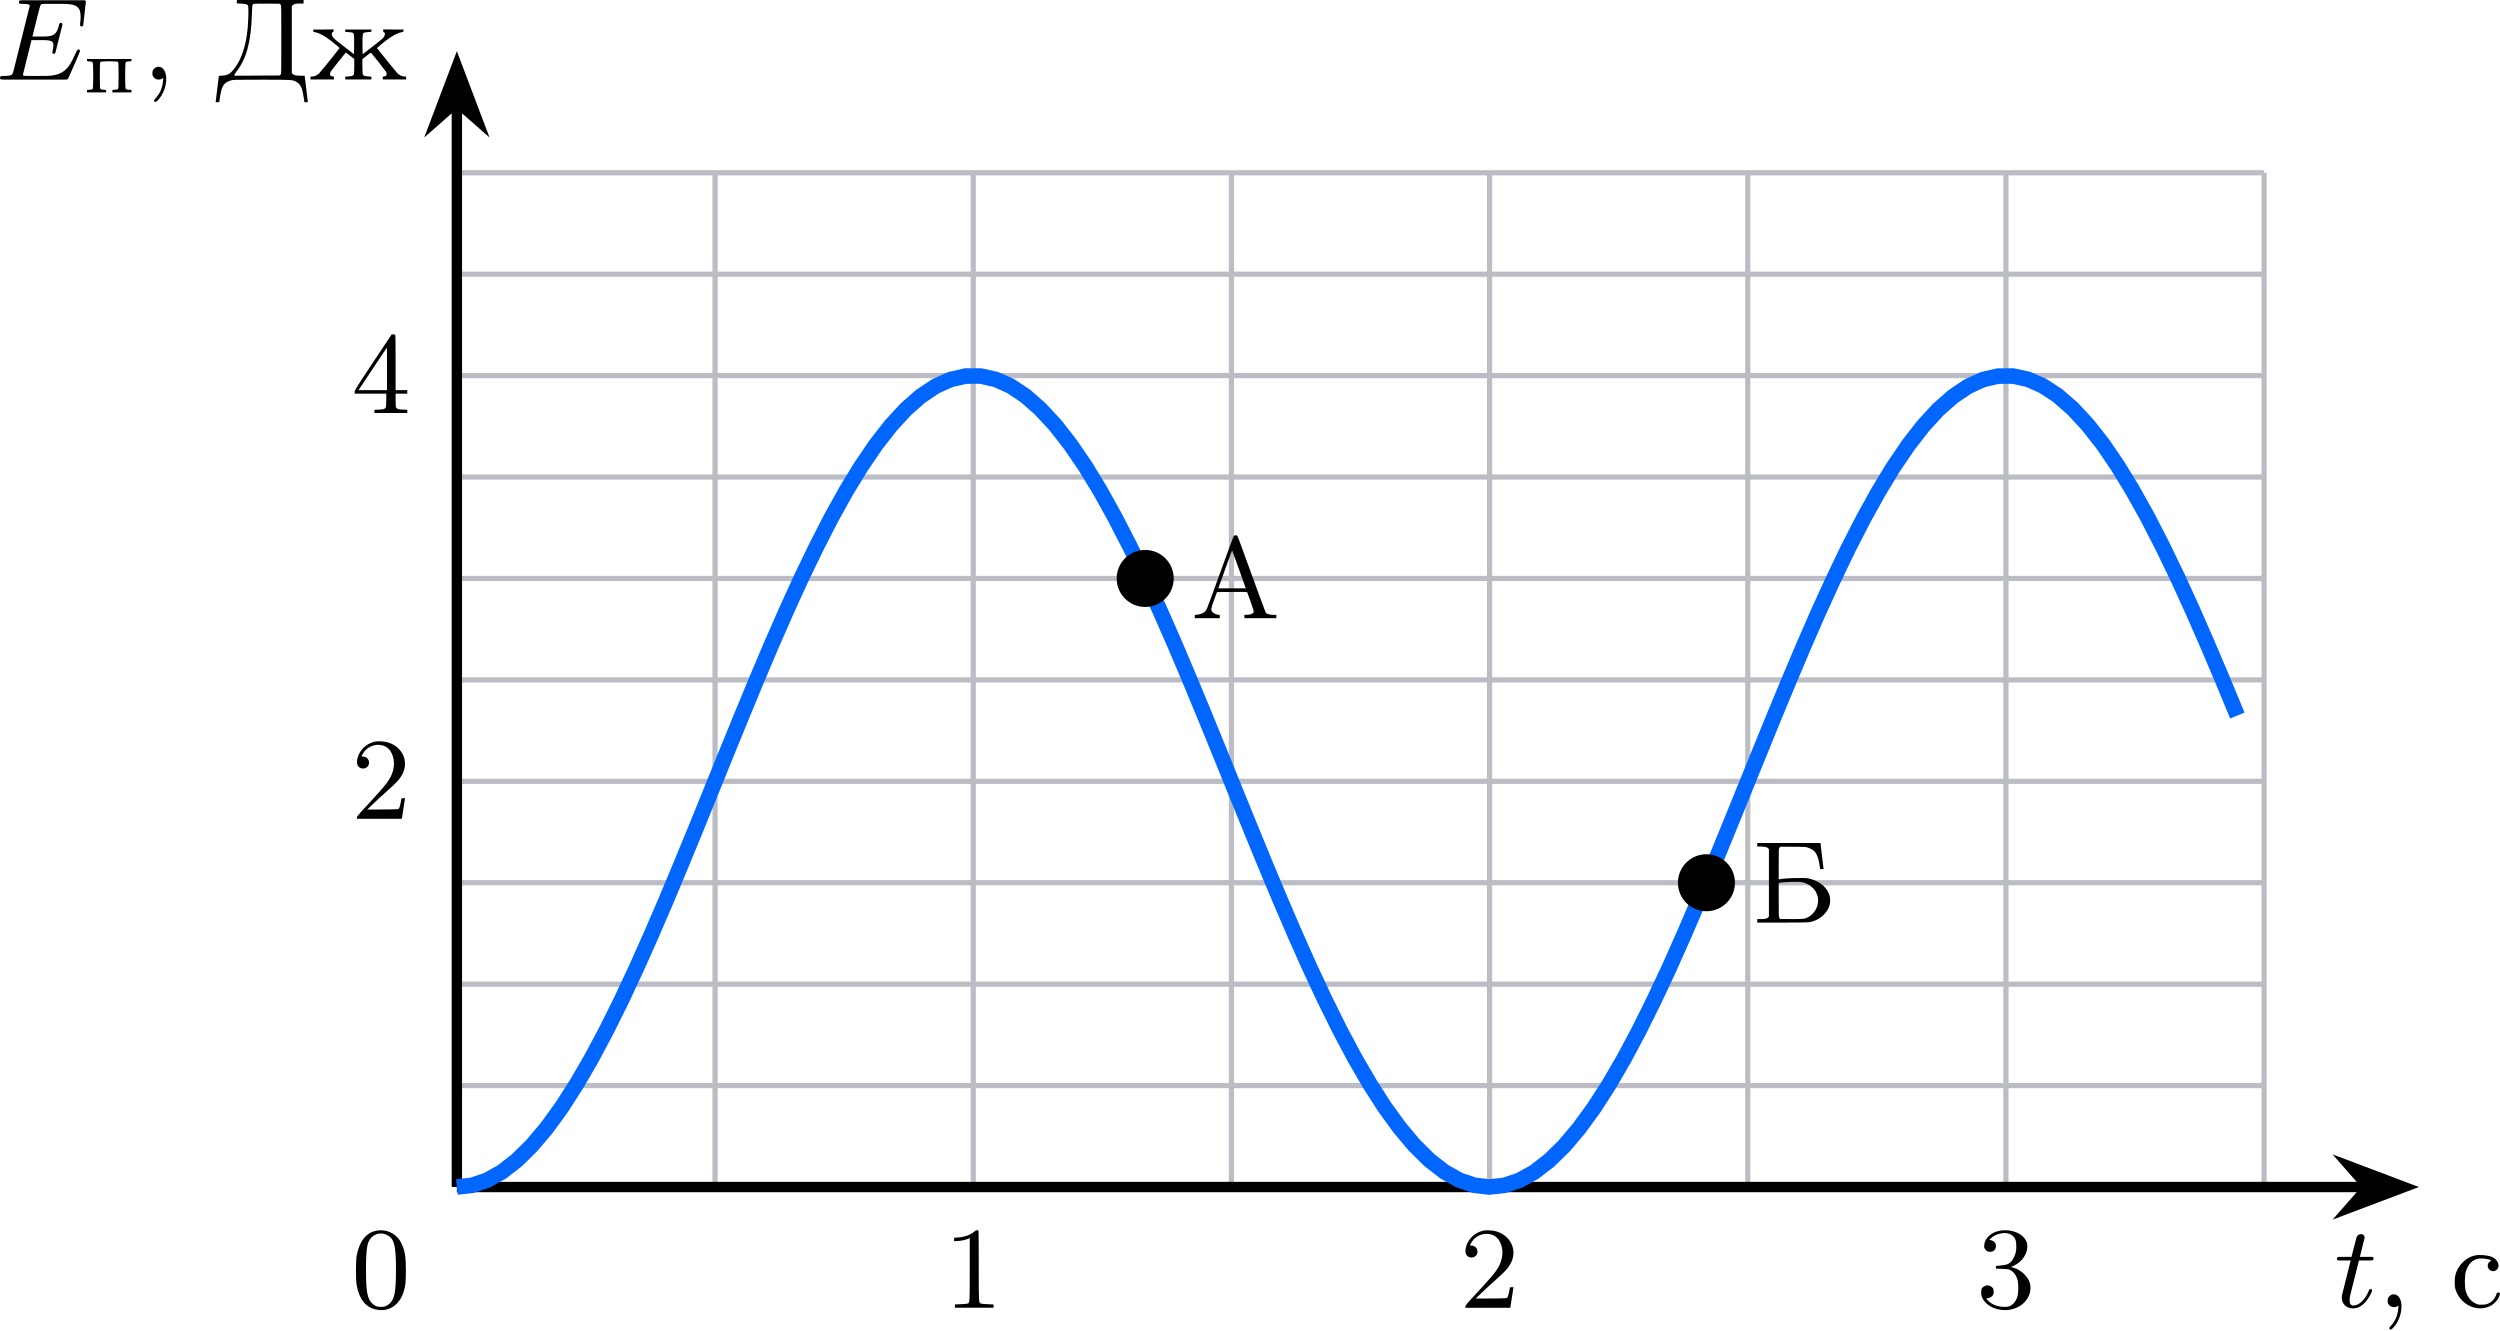
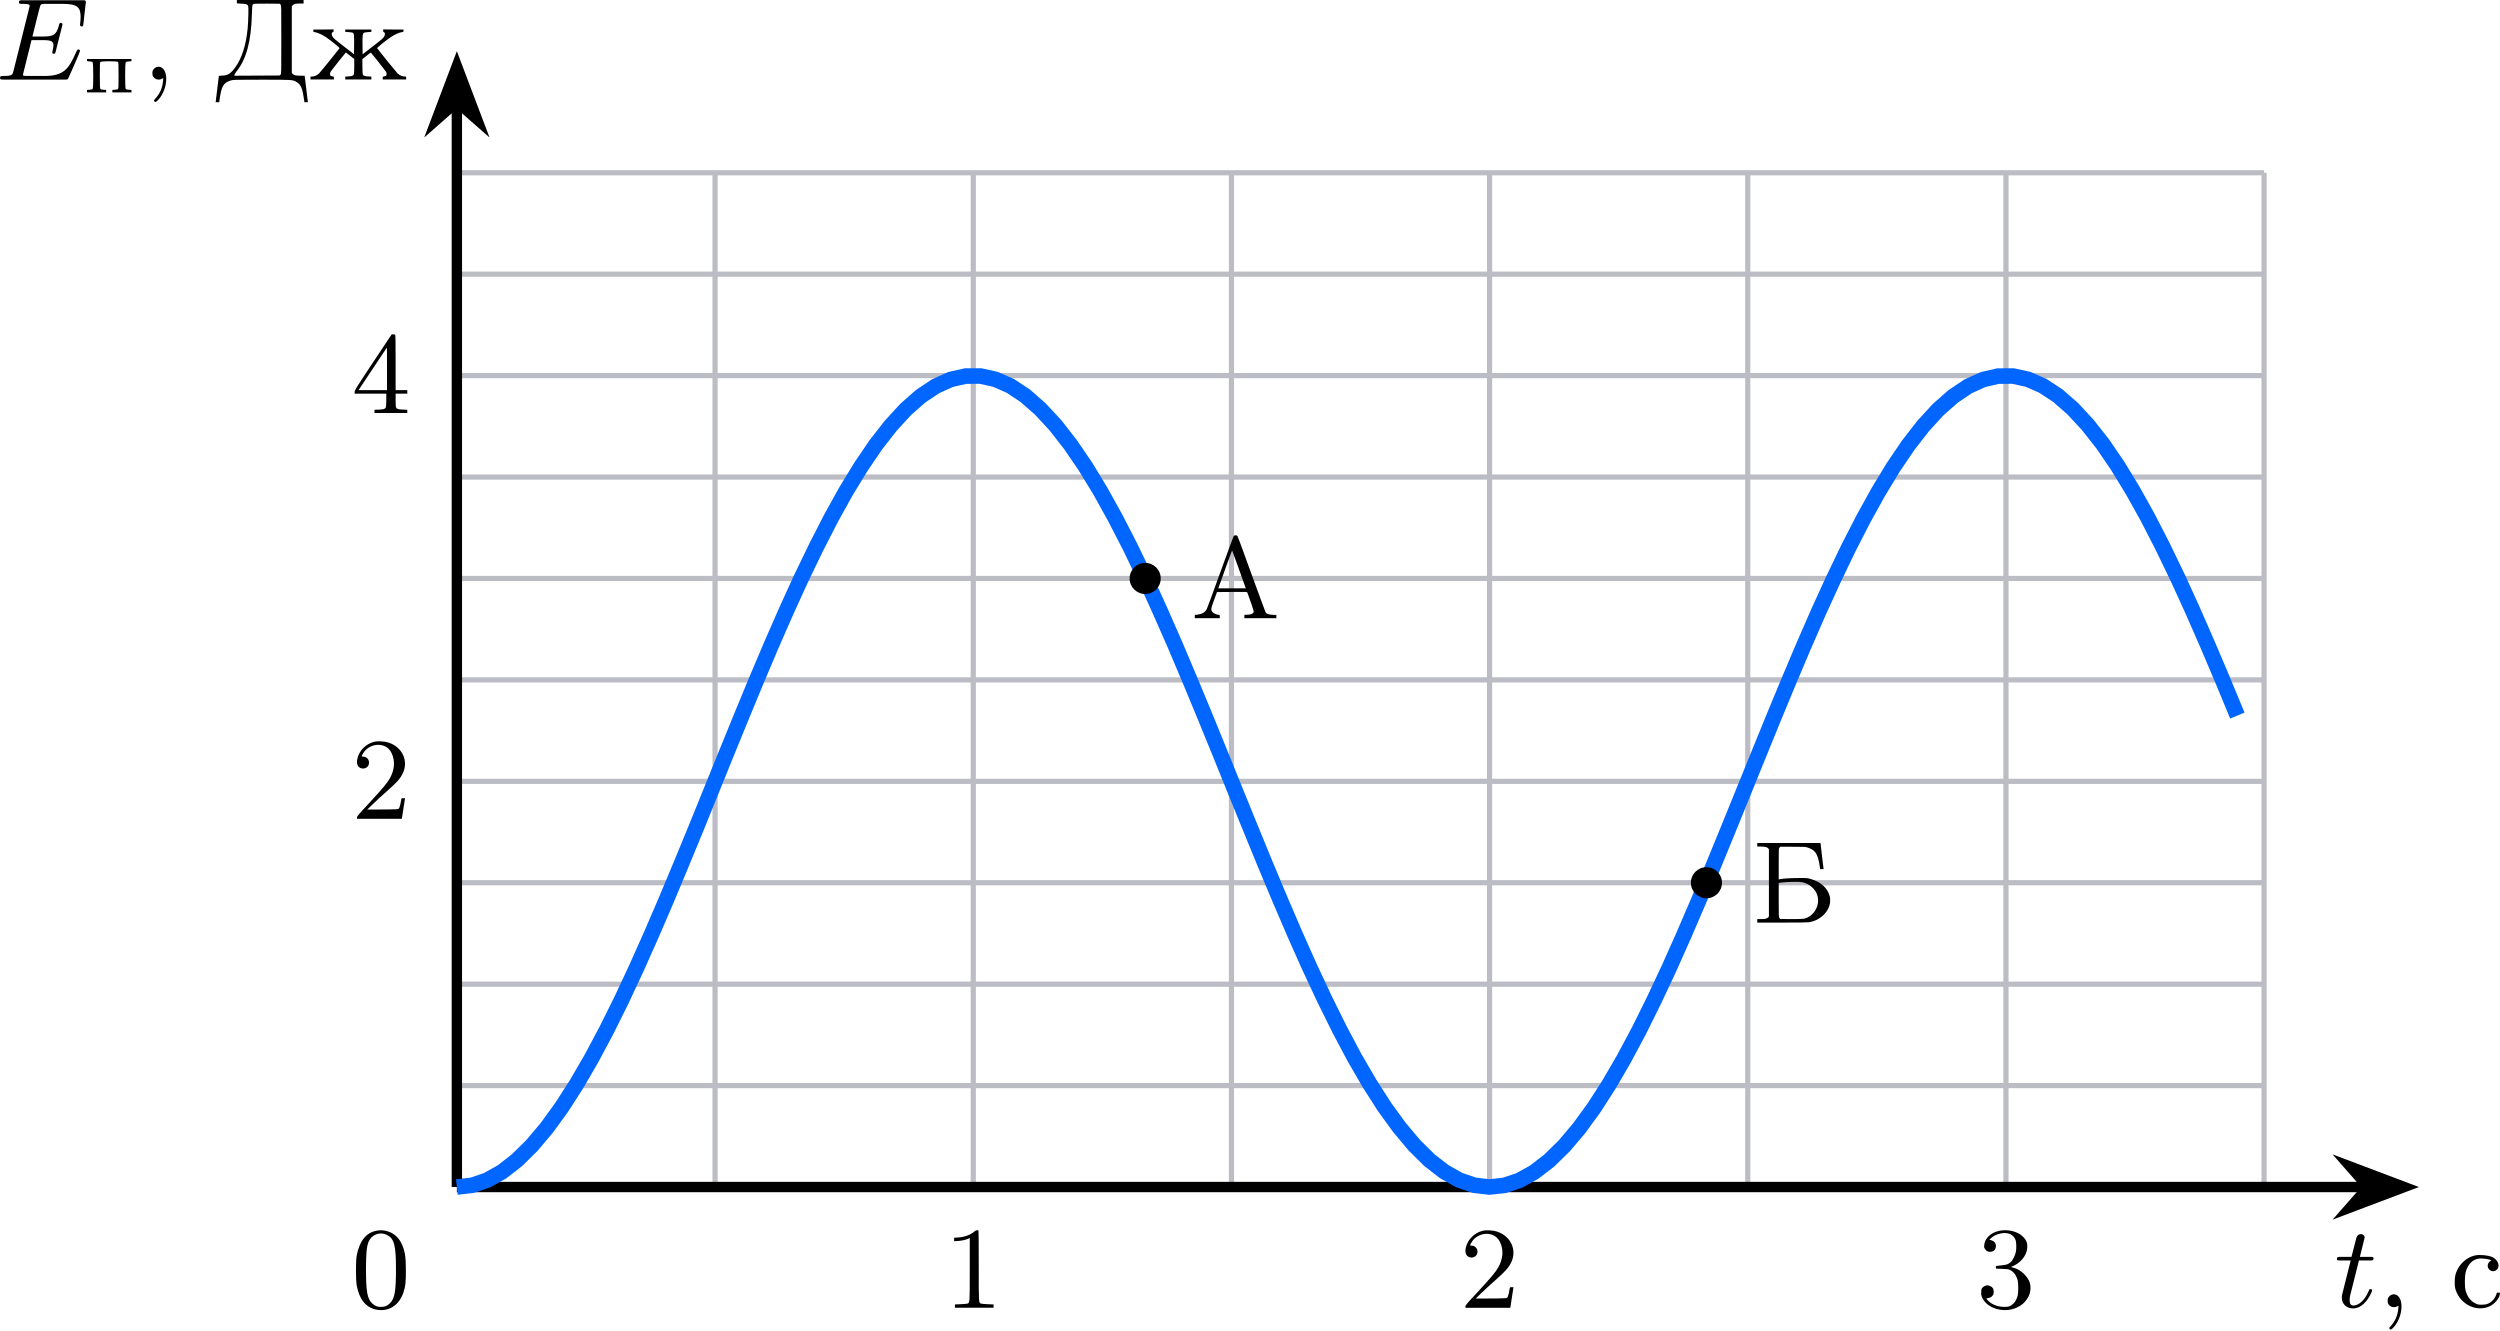
<svg xmlns="http://www.w3.org/2000/svg" xmlns:xlink="http://www.w3.org/1999/xlink" version="1.1" width="249.788pt" height="132.889pt" viewBox="-66.294 -66.677 192.145 102.222">
  <defs>
    <path id="g0-239" d="M.299-2.493C.299-2.403 .299-2.403 .496-2.391C.646-2.379 .705-2.367 .735-2.319C.795-2.242 .795-.365 .735-.281C.705-.239 .646-.221 .496-.215L.299-.197V-.108V-.012H1.034H1.769V-.108V-.197L1.566-.215C1.417-.221 1.357-.239 1.327-.281C1.297-.329 1.285-.532 1.285-1.321C1.285-2.176 1.291-2.307 1.333-2.349C1.405-2.421 2.612-2.421 2.678-2.349C2.72-2.307 2.726-2.176 2.726-1.321C2.726-.532 2.72-.329 2.684-.281C2.654-.239 2.594-.221 2.445-.215L2.248-.197V-.108V-.012H2.983H3.718V-.108V-.197L3.521-.215C3.365-.221 3.312-.239 3.276-.281C3.216-.365 3.216-2.242 3.276-2.319C3.312-2.367 3.365-2.379 3.521-2.391C3.712-2.403 3.718-2.403 3.718-2.493V-2.576H2.008H.299Z" />
    <path id="g2-44" d="M1.058-.941C1.004-.924 .924-.852 .879-.789C.807-.69 .789-.646 .789-.493C.789-.332 .807-.287 .879-.188C1.022 0 1.282 .054 1.506-.054L1.623-.117L1.605 .108C1.56 .637 1.372 1.076 1.013 1.462C.915 1.569 .897 1.596 .924 1.65C.986 1.757 1.04 1.748 1.184 1.614C1.677 1.13 1.955 .251 1.82-.395C1.722-.861 1.399-1.094 1.058-.941Z" />
    <path id="g2-48" d="M1.901-5.918C1.121-5.756 .619-5.084 .421-3.99C.35-3.569 .35-2.17 .421-1.748C.61-.672 1.121-.027 1.91 .134C2.86 .332 3.676-.17 4.017-1.184C4.178-1.668 4.205-1.955 4.205-2.878C4.205-3.981 4.125-4.438 3.829-5.021C3.461-5.73 2.681-6.088 1.901-5.918ZM2.744-5.604C3.309-5.326 3.443-4.815 3.443-2.968C3.443-1.255 3.344-.699 2.968-.341C2.744-.134 2.582-.072 2.286-.072C2-.072 1.838-.134 1.614-.341C1.237-.699 1.139-1.255 1.139-2.968C1.139-4.178 1.193-4.743 1.345-5.093C1.587-5.64 2.206-5.873 2.744-5.604Z" />
    <path id="g2-49" d="M2.376-5.855C2.107-5.613 1.614-5.434 1.13-5.407L.834-5.389V-5.254V-5.12L1.13-5.138C1.417-5.156 1.784-5.236 1.946-5.326L2.035-5.371V-2.95C2.035-.287 2.044-.395 1.847-.323C1.793-.305 1.56-.287 1.327-.278L.897-.26V-.134V-.009H2.376H3.865V-.134V-.26L3.434-.278C3.201-.287 2.968-.305 2.914-.323C2.717-.395 2.726-.26 2.726-3.201C2.726-4.671 2.717-5.891 2.708-5.918C2.672-6.007 2.511-5.972 2.376-5.855Z" />
    <path id="g2-50" d="M1.757-5.918C1.148-5.765 .646-5.272 .493-4.689C.43-4.456 .43-4.232 .502-4.107C.664-3.784 1.157-3.784 1.327-4.107C1.47-4.411 1.273-4.77 .941-4.779C.87-4.779 .807-4.788 .807-4.806C.807-4.815 .834-4.896 .879-4.967C1.148-5.505 1.811-5.801 2.385-5.649C2.717-5.568 2.968-5.353 3.12-5.021C3.389-4.447 3.335-3.757 2.977-3.12C2.771-2.753 2.448-2.367 1.399-1.228C.529-.296 .448-.197 .448-.099V0H2.17H3.891L3.909-.09C3.918-.143 3.963-.457 4.017-.789C4.062-1.121 4.116-1.435 4.125-1.488L4.142-1.587H3.999C3.873-1.587 3.865-1.587 3.847-1.47C3.802-1.175 3.748-.959 3.703-.861C3.658-.753 3.658-.753 3.425-.735C3.3-.726 2.753-.717 2.215-.717H1.237L1.695-1.157C1.937-1.39 2.394-1.82 2.708-2.089C3.524-2.815 3.739-3.049 3.954-3.47C4.438-4.429 3.936-5.523 2.86-5.864C2.555-5.963 2.026-5.99 1.757-5.918Z" />
    <path id="g2-51" d="M1.784-5.918C1.139-5.783 .672-5.335 .637-4.824C.619-4.654 .628-4.618 .69-4.528C.807-4.358 .906-4.304 1.085-4.304C1.354-4.304 1.533-4.483 1.533-4.752C1.533-4.985 1.417-5.12 1.157-5.2L1.031-5.236L1.166-5.362C1.327-5.523 1.587-5.649 1.883-5.712C2.439-5.837 2.896-5.64 3.049-5.2C3.111-5.012 3.12-4.501 3.058-4.259C2.995-4.008 2.833-3.676 2.699-3.542C2.502-3.353 2.367-3.3 1.955-3.264C1.757-3.246 1.587-3.228 1.56-3.219S1.524-3.165 1.533-3.111L1.542-3.013L2.008-2.995C2.412-2.986 2.484-2.968 2.609-2.914C2.905-2.771 3.111-2.484 3.21-2.098C3.264-1.874 3.264-1.175 3.21-.959C3.111-.565 2.914-.287 2.618-.143C2.484-.081 2.43-.072 2.152-.072C1.775-.081 1.462-.17 1.175-.35C1.022-.448 .807-.664 .807-.717C.807-.726 .87-.744 .941-.753C1.094-.771 1.201-.834 1.3-.968C1.39-1.094 1.39-1.381 1.291-1.524C1.21-1.632 1.013-1.731 .879-1.731S.556-1.632 .475-1.524C.412-1.435 .403-1.39 .403-1.175C.403-.968 .412-.915 .502-.735C.906 .081 2.206 .43 3.156-.027C3.488-.179 3.73-.386 3.909-.655C4.089-.915 4.16-1.13 4.187-1.417C4.223-1.865 4.071-2.224 3.703-2.591C3.443-2.851 3.165-3.013 2.851-3.093L2.69-3.138L2.959-3.264C3.578-3.569 3.99-4.214 3.945-4.797C3.927-5.057 3.838-5.245 3.622-5.461C3.219-5.873 2.448-6.061 1.784-5.918Z" />
    <path id="g2-52" d="M1.686-3.909C.341-1.883 .269-1.757 .269-1.632V-1.497H1.479H2.699V-1.004C2.699-.708 2.681-.475 2.663-.439C2.609-.323 2.502-.287 2.134-.269L1.793-.26V-.134V-.009H3.058H4.313V-.134V-.26L3.981-.269C3.613-.287 3.497-.323 3.452-.439C3.425-.475 3.416-.708 3.416-1.004V-1.497H3.865H4.313V-1.632V-1.766H3.865H3.416V-3.873C3.416-5.478 3.407-5.99 3.38-6.016C3.362-6.043 3.291-6.052 3.228-6.052H3.111ZM2.753-3.398V-1.766H1.659H.565L1.65-3.398C2.251-4.304 2.744-5.039 2.744-5.039C2.753-5.039 2.753-4.304 2.753-3.398Z" />
    <path id="g2-192" d="M3.291-6.33C3.264-6.303 2.806-5.048 2.26-3.551C1.722-2.053 1.246-.762 1.21-.699C1.067-.448 .825-.314 .466-.278L.296-.26V-.134V-.009H1.255H2.215V-.134C2.215-.251 2.206-.269 2.143-.269C2-.269 1.775-.359 1.677-.457C1.515-.628 1.515-.699 1.775-1.408L2-2.017L3.156-2.026C4.232-2.035 4.313-2.035 4.331-1.982C4.483-1.587 4.824-.601 4.824-.529C4.824-.368 4.609-.269 4.25-.269H4.107V-.134V-.009H5.335H6.563V-.134V-.26L6.267-.269C5.936-.296 5.828-.332 5.738-.457C5.712-.511 5.218-1.838 4.645-3.416C4.08-4.994 3.596-6.303 3.569-6.33C3.542-6.366 3.488-6.384 3.434-6.384S3.318-6.366 3.291-6.33ZM3.712-3.712L4.214-2.304H3.156H2.098L2.143-2.421C2.564-3.604 3.067-4.994 3.111-5.093C3.147-5.2 3.165-5.218 3.183-5.165C3.192-5.138 3.434-4.483 3.712-3.712Z" />
    <path id="g2-193" d="M.386-5.981V-5.846H.619C.977-5.837 1.139-5.81 1.219-5.712L1.282-5.631V-3.058V-.475L1.219-.395C1.139-.305 .977-.269 .619-.269H.386V-.134V0H2.268C3.434 0 4.223-.009 4.349-.027C4.806-.099 5.174-.287 5.505-.61C6.052-1.157 6.151-1.892 5.738-2.511C5.469-2.914 5.03-3.201 4.456-3.362C4.232-3.425 4.142-3.434 3.551-3.425C2.977-3.425 2.385-3.389 2.116-3.335L2.035-3.318V-4.501C2.035-5.622 2.035-5.694 2.089-5.756L2.152-5.828H3.102C4.008-5.828 4.071-5.828 4.268-5.765C4.519-5.685 4.725-5.559 4.833-5.416C5.012-5.192 5.129-4.806 5.2-4.25L5.218-4.107H5.353H5.487L5.469-4.232C5.461-4.304 5.416-4.698 5.362-5.111C5.317-5.523 5.272-5.918 5.263-5.99L5.245-6.115H2.815H.386ZM3.847-3.102C4.429-2.977 4.914-2.529 5.03-2C5.2-1.264 4.698-.448 3.963-.296C3.873-.278 3.488-.269 2.986-.269L2.152-.278L2.089-.35C2.035-.421 2.035-.484 2.035-1.739V-3.049L2.206-3.075C2.771-3.138 3.587-3.156 3.847-3.102Z" />
    <path id="g2-196" d="M1.65-5.981V-5.855L1.982-5.837C2.367-5.819 2.466-5.783 2.52-5.658C2.555-5.559 2.537-4.6 2.484-3.981C2.367-2.663 2.026-1.614 1.497-.897C1.166-.457 .959-.323 .529-.305L.269-.287L.251-.161C.242-.099 .197 .296 .143 .717C.099 1.139 .045 1.542 .036 1.605L.018 1.739H.152H.296L.314 1.596C.457 .52 .61 .251 1.148 .081C1.363 .009 1.372 .009 3.533 .009C5.918 .009 5.954 .009 6.241 .188C6.572 .386 6.698 .681 6.823 1.596L6.841 1.739H6.976H7.11L7.092 1.605C7.083 1.542 7.039 1.139 6.985 .717C6.94 .296 6.886-.099 6.877-.17L6.859-.296H6.59C6.187-.296 6.025-.332 5.945-.43L5.873-.511V-3.067V-5.631L5.945-5.712C6.025-5.81 6.178-5.846 6.528-5.846H6.779V-5.981V-6.115H4.214H1.65ZM5.012-5.756C5.066-5.694 5.066-5.604 5.066-3.067C5.066-.538 5.066-.448 5.012-.386L4.949-.314L3.21-.305L1.462-.296V-.359C1.462-.395 1.533-.502 1.614-.61C2.385-1.587 2.744-2.905 2.806-5.021C2.815-5.371 2.833-5.685 2.851-5.721C2.86-5.756 2.905-5.801 2.941-5.819C2.977-5.828 3.434-5.837 3.981-5.837L4.949-5.828Z" />
    <path id="g2-230" d="M.359-3.757C.359-3.667 .359-3.658 .502-3.64C.672-3.622 1.058-3.443 1.327-3.264C1.722-2.995 2.394-2.448 2.376-2.412C2.295-2.286 .915-.583 .798-.466C.646-.323 .448-.233 .242-.233C.152-.233 .143-.233 .143-.126V-.009H1.049H1.946V-.117C1.946-.224 1.937-.233 1.838-.242C1.775-.251 1.713-.278 1.686-.296C1.632-.341 1.632-.484 1.686-.592C1.739-.69 2.842-2.08 2.86-2.08C2.869-2.071 3.022-1.964 3.192-1.829L3.506-1.578V-1.031C3.506-.726 3.497-.448 3.479-.403C3.434-.296 3.344-.26 3.067-.242L2.815-.224V-.117V-.009H3.82H4.824V-.117V-.224L4.573-.242C4.295-.26 4.205-.296 4.16-.403C4.151-.448 4.133-.726 4.133-1.031V-1.578L4.456-1.829C4.627-1.973 4.779-2.08 4.788-2.071C4.815-2.062 5.918-.664 5.954-.592C6.007-.484 6.007-.341 5.954-.296C5.927-.278 5.864-.251 5.801-.242C5.703-.233 5.694-.224 5.694-.117V-.009H6.599H7.496V-.126C7.496-.233 7.487-.233 7.397-.233C7.2-.233 6.994-.323 6.841-.466C6.725-.583 5.344-2.286 5.263-2.412C5.245-2.448 5.918-2.995 6.321-3.264C6.581-3.443 6.967-3.622 7.137-3.64C7.281-3.658 7.29-3.667 7.29-3.757V-3.847H6.51L5.73-3.856V-3.757C5.73-3.685 5.738-3.658 5.783-3.64C5.882-3.613 5.891-3.479 5.819-3.335C5.73-3.174 5.703-3.147 4.869-2.502L4.151-1.946L4.142-2.672C4.133-3.434 4.151-3.542 4.268-3.604C4.295-3.622 4.438-3.64 4.573-3.649L4.824-3.667V-3.757V-3.847H3.82H2.815V-3.757V-3.667L3.067-3.649C3.201-3.64 3.344-3.622 3.38-3.604C3.497-3.542 3.506-3.434 3.497-2.672L3.488-1.946L2.771-2.502C1.937-3.147 1.91-3.174 1.82-3.335C1.748-3.479 1.757-3.613 1.856-3.64C1.901-3.658 1.919-3.685 1.919-3.757V-3.856L1.139-3.847H.359Z" />
    <path id="g2-241" d="M1.865-3.972C1.3-3.847 .798-3.434 .52-2.887C.359-2.555 .314-2.349 .314-1.919C.314-1.587 .323-1.515 .395-1.3C.789-.17 2.017 .395 3.013-.072C3.389-.251 3.775-.717 3.784-1.022C3.793-1.121 3.784-1.121 3.676-1.121C3.56-1.121 3.551-1.121 3.506-.968C3.398-.646 3.147-.377 2.851-.26C2.717-.206 2.618-.197 2.394-.188C2.134-.188 2.089-.197 1.91-.287C1.533-.466 1.282-.798 1.148-1.282C1.067-1.578 1.076-2.385 1.157-2.699C1.246-3.013 1.354-3.21 1.533-3.407C1.722-3.604 1.946-3.712 2.215-3.739C2.439-3.757 2.869-3.703 3.022-3.64L3.129-3.596L3.04-3.533C2.851-3.407 2.789-3.147 2.914-2.959C3.093-2.69 3.461-2.699 3.622-2.977C3.793-3.255 3.578-3.685 3.183-3.856C2.851-3.999 2.224-4.053 1.865-3.972Z" />
    <path id="g1-69" d="M2.815-3.031H3.73C4.367-3.031 4.501-2.923 4.501-2.627C4.501-2.555 4.474-2.367 4.438-2.224C4.42-2.17 4.411-2.125 4.411-2.098C4.411-2.089 4.411-1.982 4.528-1.982C4.636-1.982 4.645-2.044 4.68-2.179L5.156-4.062C5.192-4.187 5.192-4.205 5.192-4.241C5.192-4.313 5.138-4.358 5.066-4.358C4.967-4.358 4.958-4.304 4.914-4.133C4.734-3.425 4.456-3.309 3.739-3.309H2.887C3.022-3.865 3.443-5.568 3.488-5.676C3.542-5.801 3.604-5.819 3.9-5.819H5.218C6.339-5.819 6.59-5.55 6.59-4.824C6.59-4.546 6.545-4.277 6.545-4.214C6.545-4.142 6.59-4.08 6.671-4.08C6.779-4.08 6.788-4.142 6.805-4.304L6.994-5.972C6.994-6.097 6.904-6.097 6.734-6.097H2.116C1.946-6.097 1.847-6.097 1.847-5.936C1.847-5.819 1.937-5.819 2.125-5.819C2.161-5.819 2.322-5.819 2.466-5.801C2.663-5.774 2.672-5.738 2.672-5.658C2.672-5.631 2.672-5.613 2.627-5.452L1.435-.681C1.354-.359 1.336-.278 .664-.278C.493-.278 .395-.278 .395-.117C.395 0 .484 0 .646 0H5.38C5.541 0 5.559 0 5.586-.027C5.613-.045 5.622-.054 5.676-.17C5.783-.412 6.545-2.116 6.545-2.197C6.545-2.268 6.492-2.313 6.42-2.313S6.339-2.304 6.241-2.098C5.685-.843 5.317-.278 3.829-.278H2.457C2.331-.278 2.313-.278 2.277-.287C2.188-.296 2.161-.305 2.161-.368C2.161-.395 2.161-.412 2.206-.574L2.815-3.031Z" />
    <path id="g1-116" d="M1.91-3.587H2.762C2.923-3.587 3.031-3.587 3.031-3.748C3.031-3.865 2.941-3.865 2.78-3.865H1.982L2.349-5.353C2.349-5.496 2.233-5.613 2.071-5.613C1.784-5.613 1.713-5.353 1.695-5.263L1.336-3.865H.493C.323-3.865 .215-3.865 .215-3.703C.215-3.587 .314-3.587 .475-3.587H1.273L.664-1.148C.592-.879 .592-.861 .592-.735C.592-.206 .995 .099 1.462 .099C2.394 .099 2.923-1.193 2.923-1.282C2.923-1.327 2.896-1.39 2.806-1.39S2.708-1.363 2.645-1.21C2.367-.565 1.919-.126 1.479-.126C1.3-.126 1.193-.242 1.193-.538C1.193-.735 1.219-.843 1.255-.977L1.91-3.587Z" />
  </defs>
  <g id="page1">
    <path d="M-11.336 24.555V-53.398" stroke="#bbbcc4" fill="none" stroke-width=".399" stroke-miterlimit="10" />
    <path d="M8.508 24.555V-53.398" stroke="#bbbcc4" fill="none" stroke-width=".399" stroke-miterlimit="10" />
    <path d="M28.352 24.555V-53.398" stroke="#bbbcc4" fill="none" stroke-width=".399" stroke-miterlimit="10" />
    <path d="M48.191 24.555V-53.398" stroke="#bbbcc4" fill="none" stroke-width=".399" stroke-miterlimit="10" />
    <path d="M68.035 24.555V-53.398" stroke="#bbbcc4" fill="none" stroke-width=".399" stroke-miterlimit="10" />
    <path d="M87.879 24.555V-53.398" stroke="#bbbcc4" fill="none" stroke-width=".399" stroke-miterlimit="10" />
    <path d="M107.719 24.555V-53.398" stroke="#bbbcc4" fill="none" stroke-width=".399" stroke-miterlimit="10" />
    <path d="M-31.18 16.758H107.719" stroke="#bbbcc4" fill="none" stroke-width=".399" stroke-miterlimit="10" />
    <path d="M-31.18 8.965H107.719" stroke="#bbbcc4" fill="none" stroke-width=".399" stroke-miterlimit="10" />
    <path d="M-31.18 1.168H107.719" stroke="#bbbcc4" fill="none" stroke-width=".399" stroke-miterlimit="10" />
    <path d="M-31.18-6.625H107.719" stroke="#bbbcc4" fill="none" stroke-width=".399" stroke-miterlimit="10" />
    <path d="M-31.18-14.422H107.719" stroke="#bbbcc4" fill="none" stroke-width=".399" stroke-miterlimit="10" />
    <path d="M-31.18-22.219H107.719" stroke="#bbbcc4" fill="none" stroke-width=".399" stroke-miterlimit="10" />
    <path d="M-31.18-30.012H107.719" stroke="#bbbcc4" fill="none" stroke-width=".399" stroke-miterlimit="10" />
    <path d="M-31.18-37.809H107.719" stroke="#bbbcc4" fill="none" stroke-width=".399" stroke-miterlimit="10" />
    <path d="M-31.18-45.605H107.719" stroke="#bbbcc4" fill="none" stroke-width=".399" stroke-miterlimit="10" />
    <path d="M-31.18-53.398H107.719" stroke="#bbbcc4" fill="none" stroke-width=".399" stroke-miterlimit="10" />
    <path d="M-31.18 24.555H115.516" stroke="#000" fill="none" stroke-width=".797" stroke-miterlimit="10" />
    <path d="M118.492 24.555L114.336 22.984L115.715 24.555L114.336 26.125Z" />
    <path d="M118.492 24.555L114.336 22.984L115.715 24.555L114.336 26.125Z" stroke="#000" fill="none" stroke-width=".797" stroke-miterlimit="10" />
    <g transform="matrix(1 0 0 1 144.2782 9.2333)">
      <use x="-31.178" y="24.555" xlink:href="#g1-116" />
      <use x="-27.85" y="24.555" xlink:href="#g2-44" />
      <use x="-22.22" y="24.555" xlink:href="#g2-241" />
    </g>
    <path d="M-31.18 24.555V-58.645" stroke="#000" fill="none" stroke-width=".797" stroke-miterlimit="10" />
    <path d="M-31.18-61.617L-32.75-57.465L-31.18-58.844L-29.609-57.465Z" />
    <path d="M-31.18-61.617L-32.75-57.465L-31.18-58.844L-29.609-57.465Z" stroke="#000" fill="none" stroke-width=".797" stroke-miterlimit="10" />
    <g transform="matrix(1 0 0 1 -35.51 -85.1167)">
      <use x="-31.178" y="24.555" xlink:href="#g1-69" />
      <use x="-24.397" y="25.551" xlink:href="#g0-239" />
      <use x="-19.859" y="24.555" xlink:href="#g2-44" />
      <use x="-14.229" y="24.555" xlink:href="#g2-196" />
      <use x="-7.064" y="24.555" xlink:href="#g2-230" />
    </g>
    <g transform="matrix(1 0 0 1 37.38203 9.2849)">
      <use x="-31.178" y="24.555" xlink:href="#g2-49" />
    </g>
    <g transform="matrix(1 0 0 1 77.0674 9.2849)">
      <use x="-31.178" y="24.555" xlink:href="#g2-50" />
    </g>
    <g transform="matrix(1 0 0 1 116.7528 9.2849)">
      <use x="-31.178" y="24.555" xlink:href="#g2-51" />
    </g>
    <g transform="matrix(1 0 0 1 -8.1256 -28.29869)">
      <use x="-31.178" y="24.555" xlink:href="#g2-50" />
    </g>
    <g transform="matrix(1 0 0 1 -8.1256 -59.4804)">
      <use x="-31.178" y="24.555" xlink:href="#g2-52" />
    </g>
    <g transform="matrix(1 0 0 1 -8.1256 9.2849)">
      <use x="-31.178" y="24.555" xlink:href="#g2-48" />
    </g>
    <path d="M-31.18 24.555L-30.027 24.426L-28.879 24.039L-27.727 23.398L-26.578 22.508L-25.43 21.379L-24.277 20.016L-23.129 18.434L-21.98 16.645L-20.828 14.66L-19.68 12.504L-18.527 10.184L-17.379 7.727L-16.23 5.152L-15.078 2.477L-13.93-.27L-12.777-3.07L-11.629-5.902L-10.48-8.738L-9.328-11.559L-8.18-14.336L-7.031-17.051L-5.879-19.68L-4.731-22.199L-3.578-24.59L-2.43-26.832L-1.281-28.906L-.129-30.797L1.02-32.488L2.172-33.965L3.32-35.215L4.469-36.227L5.621-36.996L6.769-37.512L7.918-37.773L9.07-37.777L10.219-37.52L11.371-37.012L12.52-36.246L13.668-35.238L14.82-33.996L15.969-32.523L17.121-30.836L18.27-28.949L19.418-26.879L20.57-24.641L21.719-22.254L22.867-19.734L24.02-17.109L25.168-14.395L26.32-11.617L27.469-8.801L28.617-5.965L29.77-3.133L30.918-.332L32.07 2.418L33.219 5.094L34.367 7.672L35.52 10.133L36.668 12.453L37.816 14.617L38.969 16.602L40.117 18.398L41.27 19.984L42.418 21.352L43.566 22.488L44.719 23.383L45.867 24.027L47.02 24.418L48.168 24.555L49.316 24.43L50.469 24.051L51.617 23.414L52.766 22.531L53.918 21.406L55.066 20.051L56.219 18.469L57.367 16.684L58.516 14.707L59.668 12.551L60.816 10.234L61.969 7.781L63.117 5.207L64.266 2.535L65.418-.211L66.566-3.012L67.715-5.84L68.867-8.676L70.016-11.496L71.168-14.277L72.317-16.992L73.465-19.625L74.617-22.145L75.766-24.539L76.918-26.785L78.067-28.863L79.215-30.758L80.367-32.457L81.516-33.938L82.664-35.191L83.817-36.207L84.965-36.98L86.117-37.504L87.266-37.77L88.414-37.777L89.567-37.527L90.715-37.023L91.867-36.266L93.016-35.262L94.164-34.023L95.317-32.559L96.465-30.875L97.613-28.992L98.766-26.926L99.914-24.691L101.067-22.305L102.215-19.789L103.363-17.168L104.516-14.453L105.664-11.68" stroke="#06f" fill="none" stroke-width="1.196" stroke-miterlimit="10" />
-     <path d="M23.914-22.219C23.914-23.43 22.934-24.41 21.723-24.41C20.512-24.41 19.531-23.43 19.531-22.219C19.531-21.008 20.512-20.027 21.723-20.027C22.934-20.027 23.914-21.008 23.914-22.219Z" />
+     <path d="M22.918-22.219C22.918-22.879 22.383-23.414 21.723-23.414C21.062-23.414 20.527-22.879 20.527-22.219C20.527-21.559 21.062-21.023 21.723-21.023C22.383-21.023 22.918-21.559 22.918-22.219Z" />
    <g transform="matrix(1 0 0 1 56.4193 -43.7097)">
      <use x="-31.178" y="24.555" xlink:href="#g2-192" />
    </g>
-     <path d="M67.051 1.168C67.051-.043 66.07-1.023 64.859-1.023C63.648-1.023 62.668-.043 62.668 1.168C62.668 2.379 63.648 3.359 64.859 3.359C66.07 3.359 67.051 2.379 67.051 1.168Z" />
+     <path d="M66.055 1.168C66.055 .508 65.519-.027 64.859-.027C64.199-.027 63.664 .508 63.664 1.168C63.664 1.828 64.199 2.363 64.859 2.363C65.519 2.363 66.055 1.828 66.055 1.168Z" />
    <g transform="matrix(1 0 0 1 99.5575 -20.32343)">
      <use x="-31.178" y="24.555" xlink:href="#g2-193" />
    </g>
  </g>
</svg>
